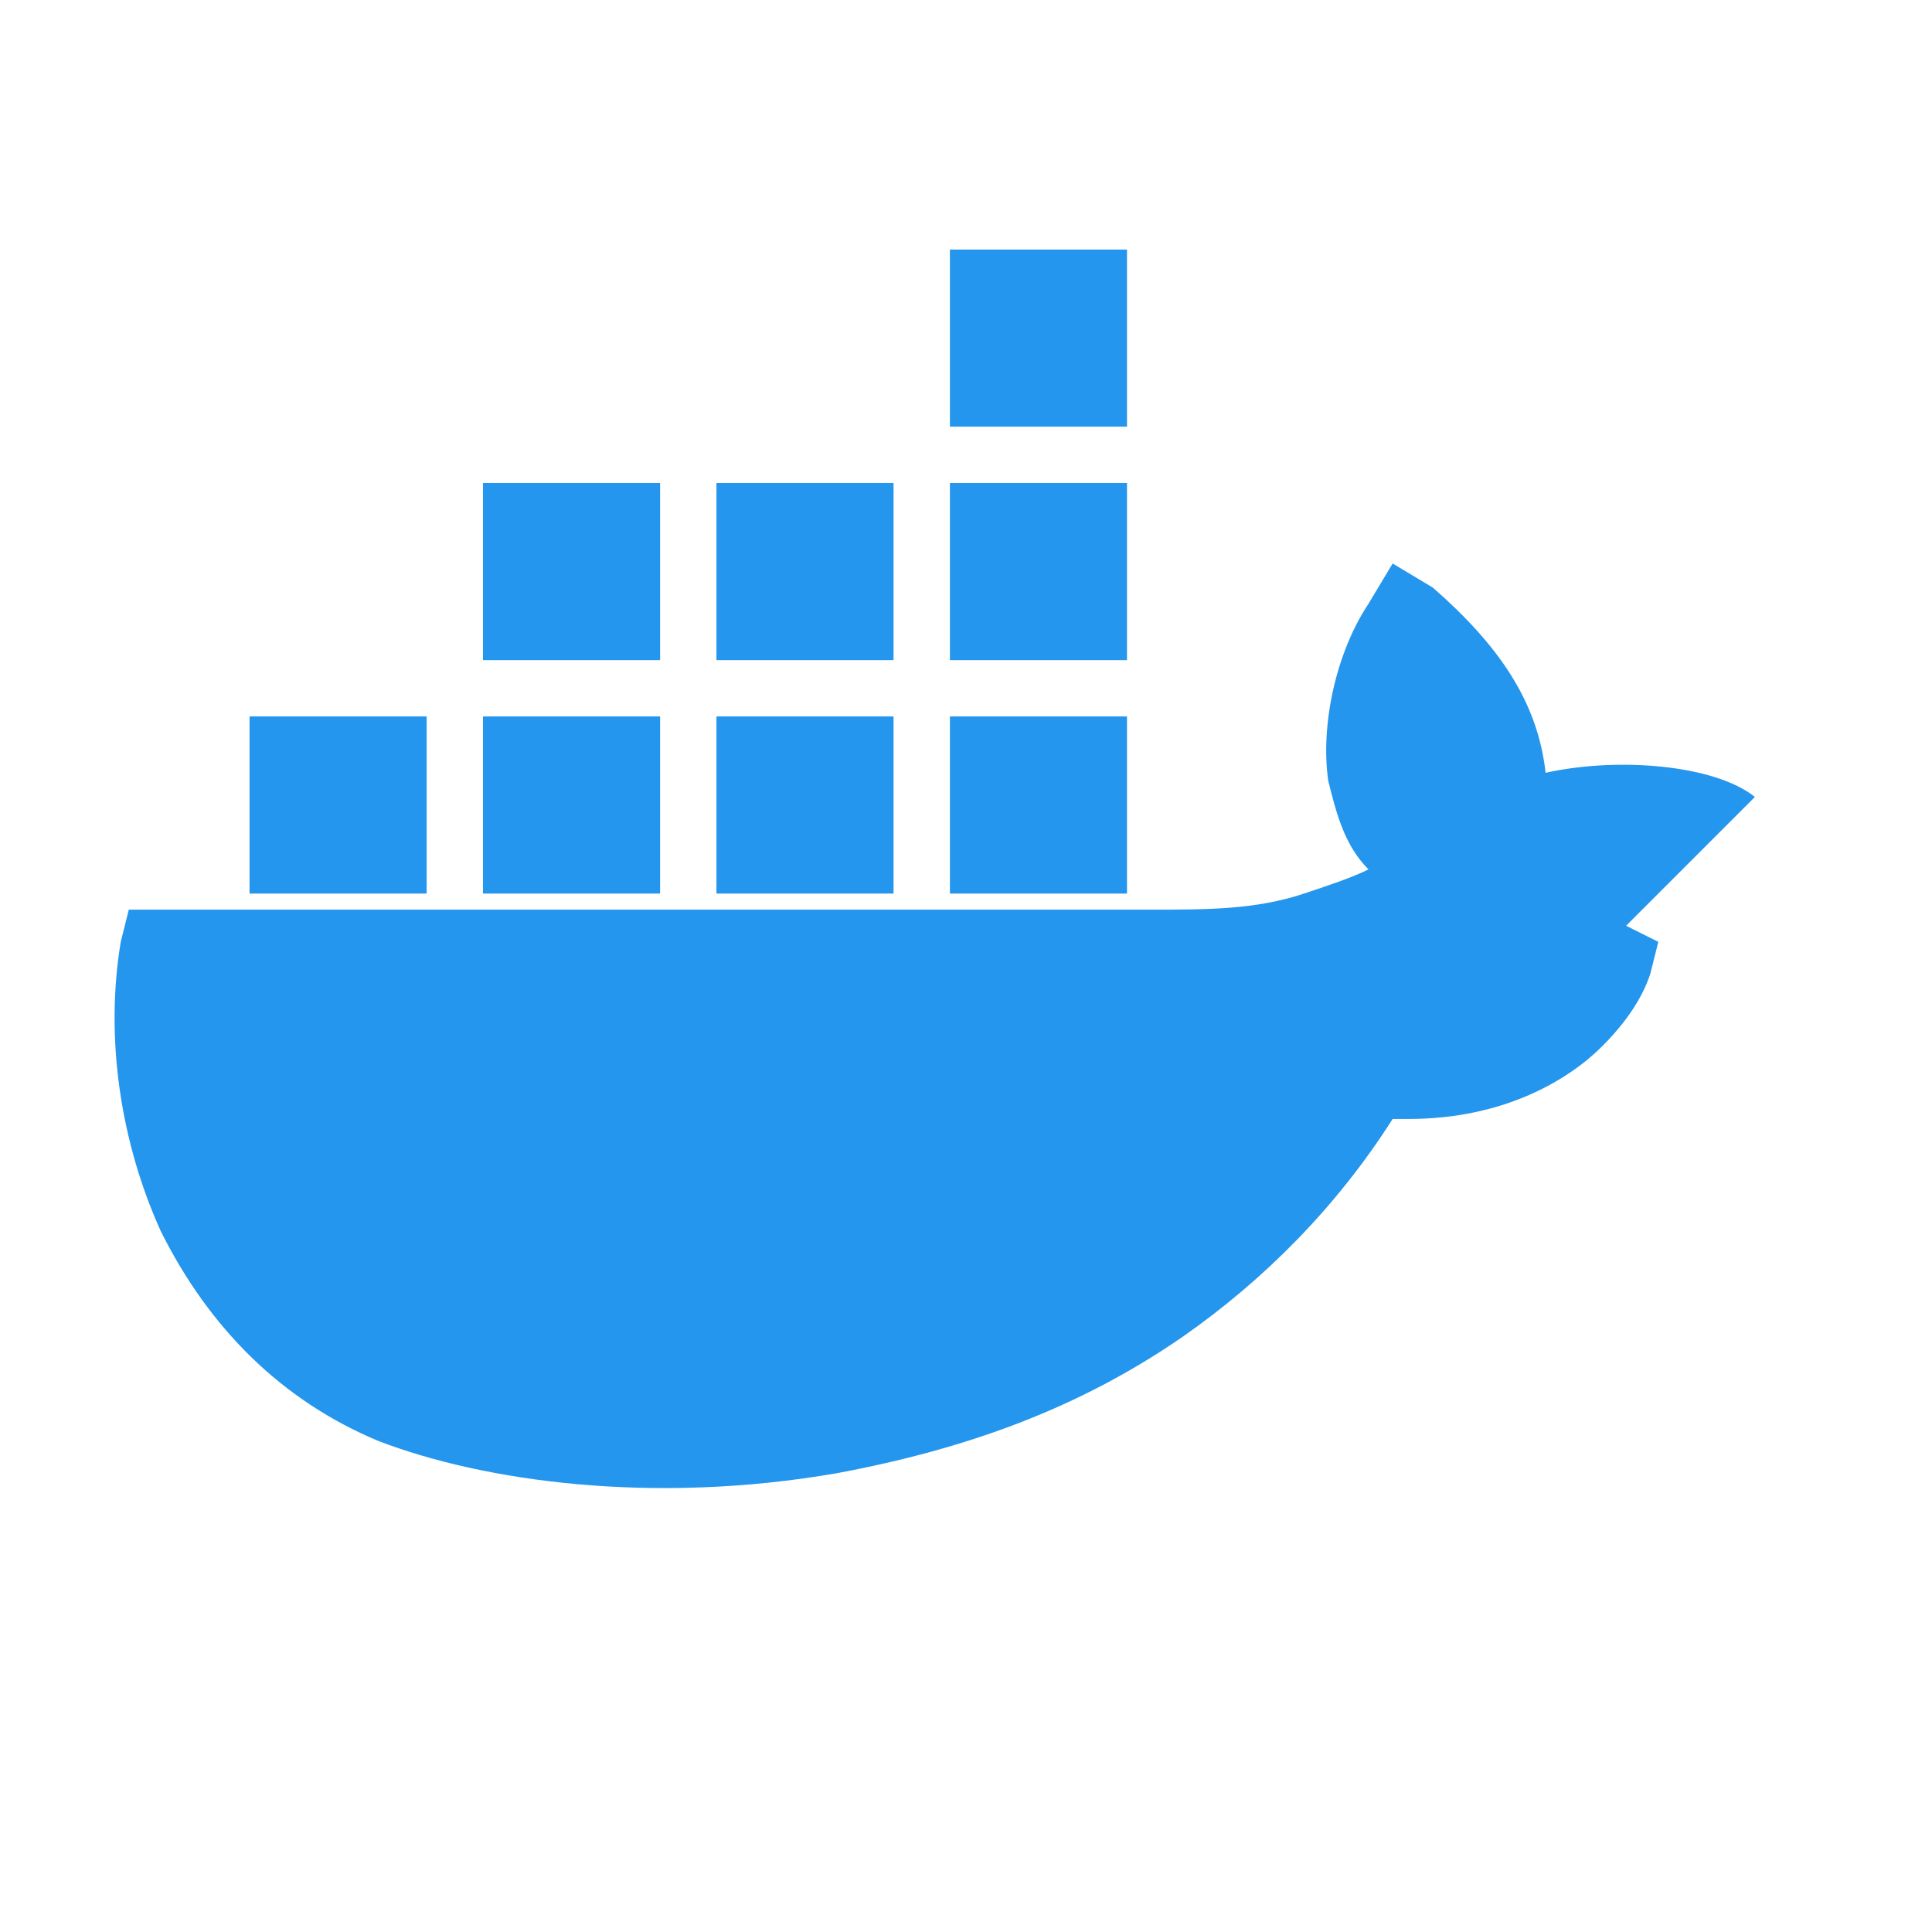
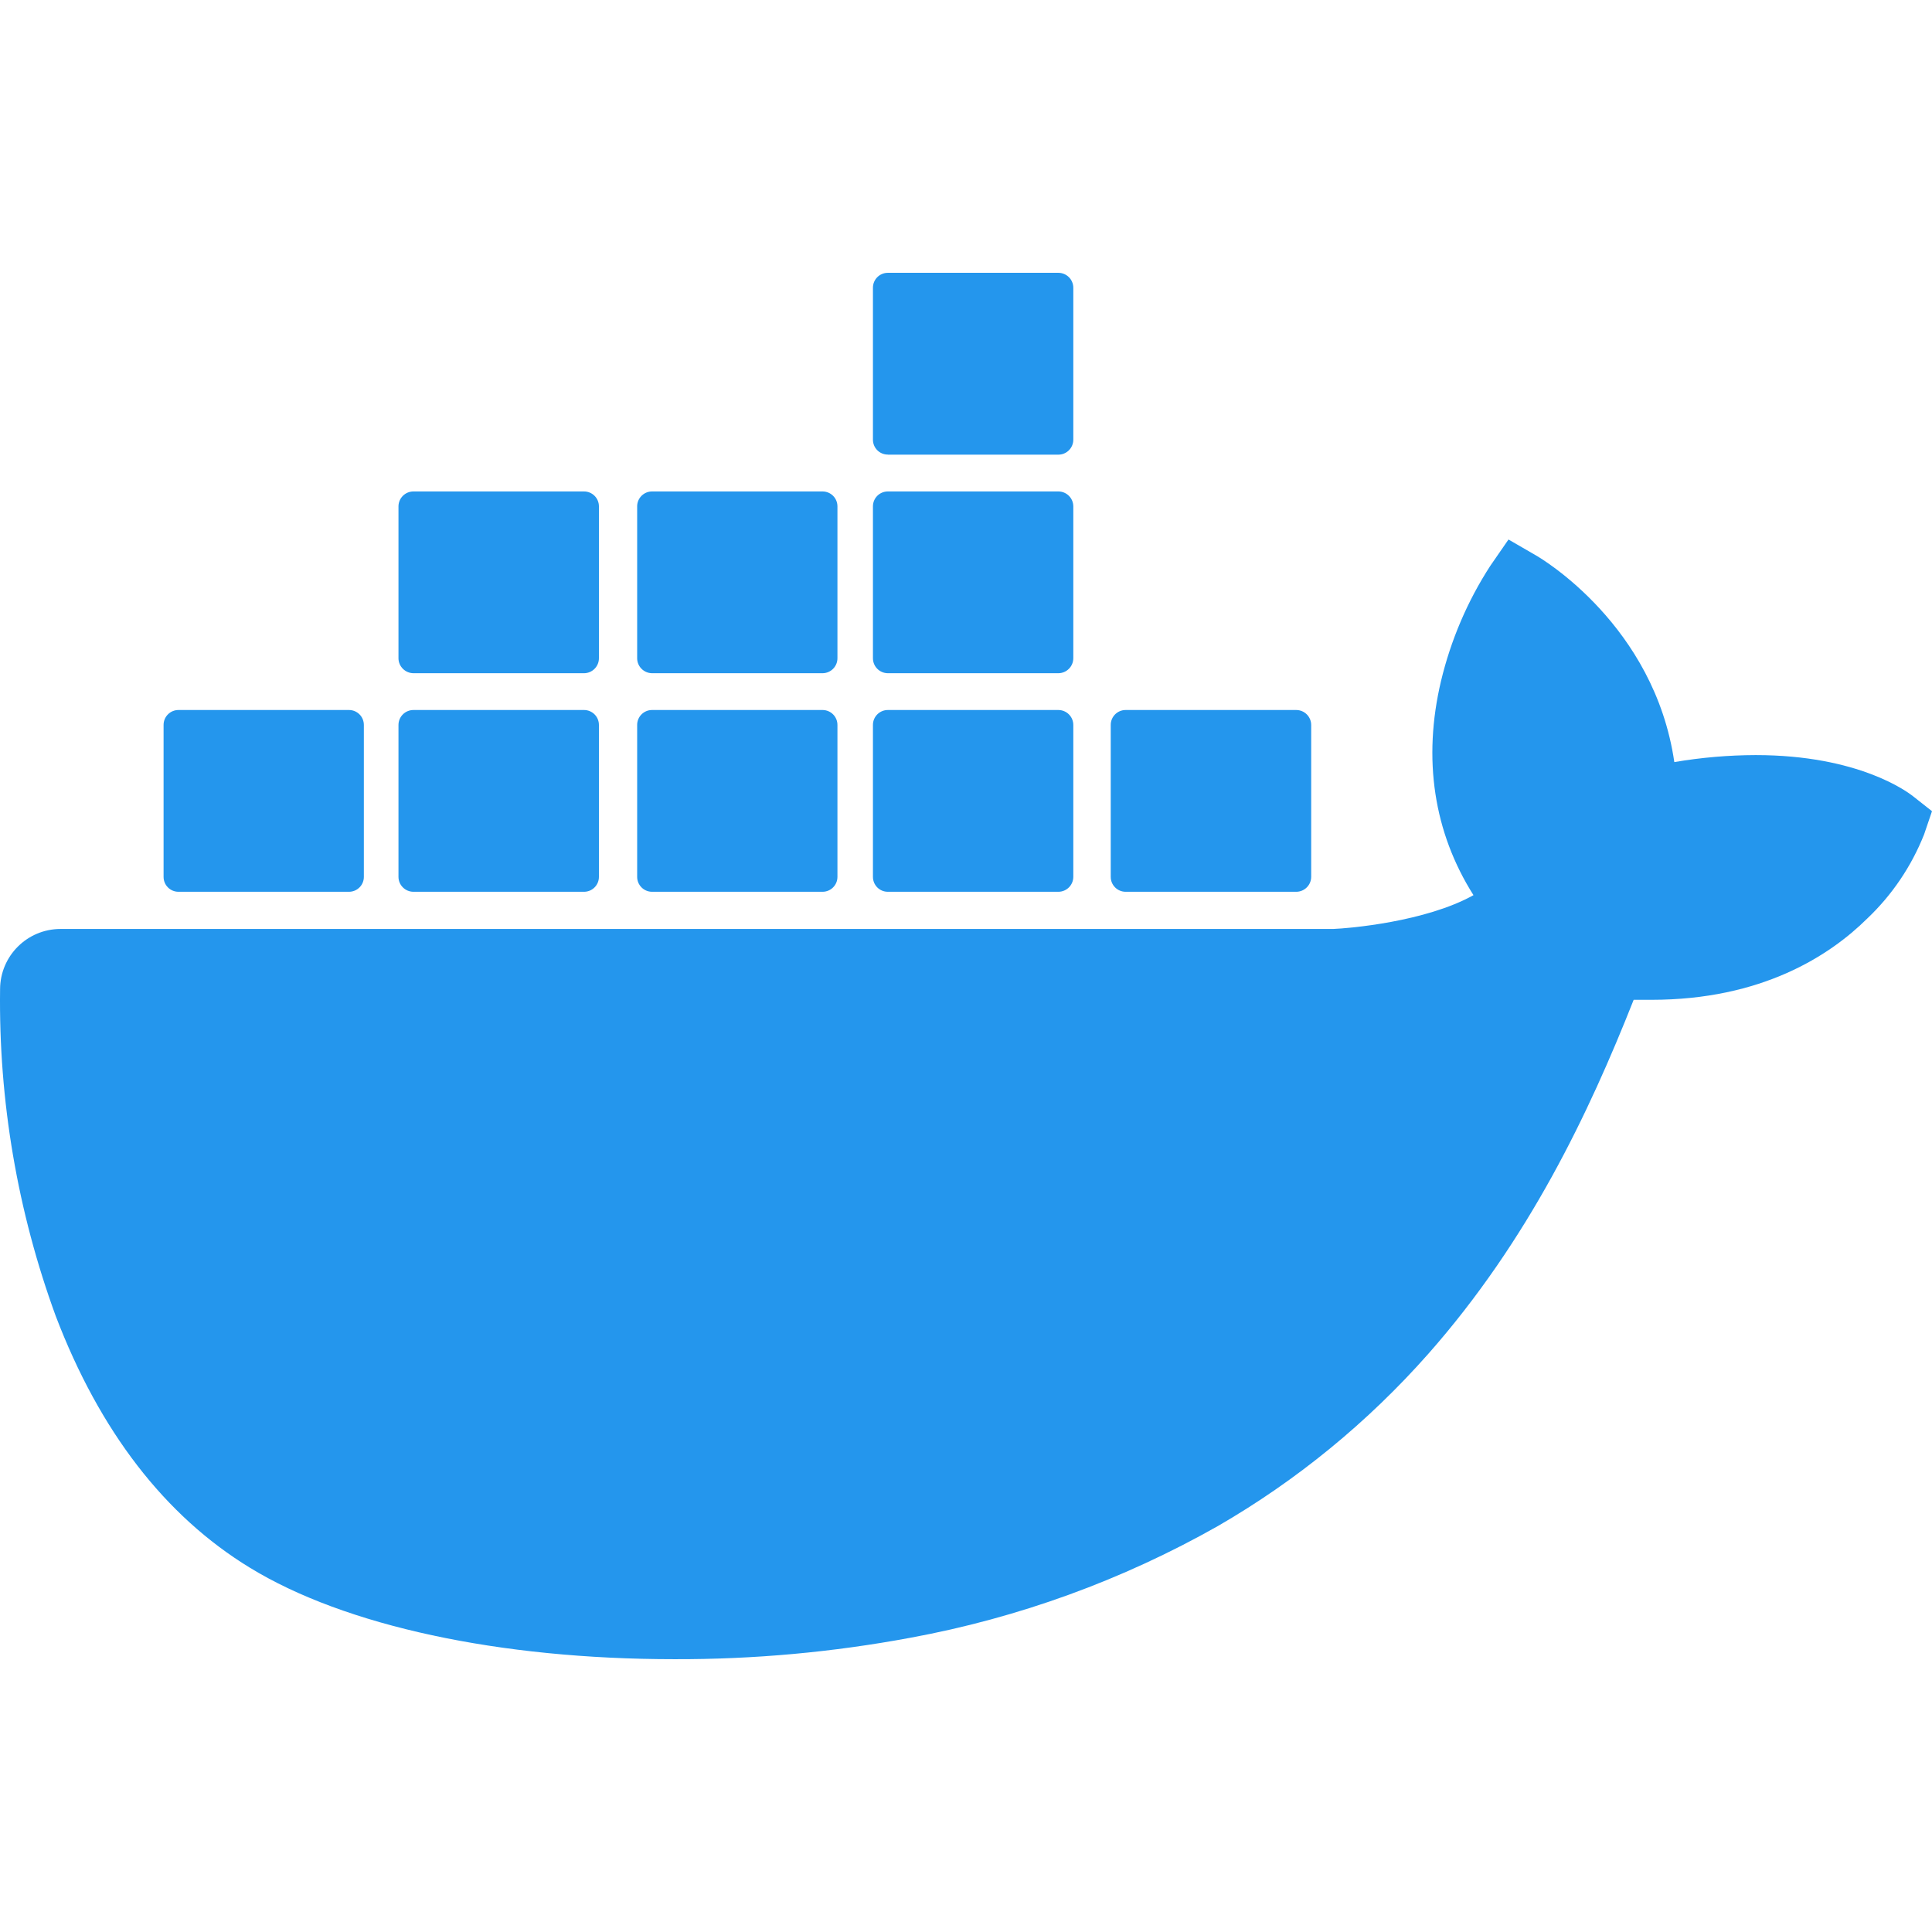
- <svg xmlns="http://www.w3.org/2000/svg" viewBox="0 0 24 24" role="img" aria-label="Docker Workspace">
-   <path fill="#2496ED" d="M21.8 9.9c-.5-.4-1.7-.5-2.6-.3-.1-.9-.6-1.6-1.4-2.3l-.5-.3-.3.5c-.4.6-.6 1.5-.5 2.2.1.4.2.8.5 1.1-.2.1-.5.2-.8.3-.6.2-1.2.2-1.9.2H1.6l-.1.4c-.2 1.2 0 2.5.5 3.6.6 1.2 1.5 2.1 2.7 2.6 1.3.5 3.4.8 5.7.4 1.6-.3 3-.8 4.3-1.7 1-.7 1.9-1.6 2.6-2.7h.2c1.2 0 2-.5 2.4-.9.3-.3.5-.6.6-.9l.1-.4-.4-.2zM3.1 8.9h2.2v2.2H3.1V8.9zm2.9 0h2.2v2.2H6V8.9zm2.9 0h2.2v2.2H8.9V8.9zm2.9 0H14v2.2h-2.2V8.9zM6 6h2.2v2.2H6V6zm2.9 0h2.2v2.2H8.9V6zm2.9 0H14v2.2h-2.2V6zm0-2.9H14v2.2h-2.2V3.1z" />
+ <svg xmlns="http://www.w3.org/2000/svg" fill="#2496ED" viewBox="0 0 24 24">
+   <path d="M13.983 11.078h2.119a.186.186 0 00.186-.185V9.006a.186.186 0 00-.186-.186h-2.119a.185.185 0 00-.185.185v1.888c0 .102.083.185.185.185m-2.954-5.43h2.118a.186.186 0 00.186-.186V3.574a.186.186 0 00-.186-.185h-2.118a.185.185 0 00-.185.185v1.888c0 .102.082.185.185.185m0 2.716h2.118a.187.187 0 00.186-.186V6.29a.186.186 0 00-.186-.185h-2.118a.185.185 0 00-.185.185v1.887c0 .102.082.185.185.186m-2.93 0h2.12a.186.186 0 00.184-.186V6.29a.185.185 0 00-.185-.185H8.1a.185.185 0 00-.185.185v1.887c0 .102.083.185.185.186m-2.964 0h2.119a.186.186 0 00.185-.186V6.29a.185.185 0 00-.185-.185H5.136a.186.186 0 00-.186.185v1.887c0 .102.084.185.186.186m5.893 2.715h2.118a.186.186 0 00.186-.185V9.006a.186.186 0 00-.186-.186h-2.118a.185.185 0 00-.185.185v1.888c0 .102.082.185.185.185m-2.93 0h2.12a.185.185 0 00.184-.185V9.006a.185.185 0 00-.184-.186h-2.12a.185.185 0 00-.184.185v1.888c0 .102.083.185.185.185m-2.964 0h2.119a.185.185 0 00.185-.185V9.006a.185.185 0 00-.184-.186h-2.12a.186.186 0 00-.186.186v1.887c0 .102.084.185.186.185m-2.92 0h2.12a.185.185 0 00.184-.185V9.006a.185.185 0 00-.184-.186h-2.12a.185.185 0 00-.184.185v1.888c0 .102.082.185.185.185M23.763 9.89c-.065-.051-.672-.51-1.954-.51-.338.001-.676.03-1.01.087-.248-1.7-1.653-2.53-1.716-2.566l-.344-.199-.226.327c-.284.438-.49.922-.612 1.43-.23.97-.09 1.882.403 2.661-.595.332-1.55.413-1.744.42H.751a.751.751 0 00-.75.748 11.376 11.376 0 00.692 4.062c.545 1.428 1.355 2.48 2.41 3.124 1.18.723 3.1 1.137 5.275 1.137.983.003 1.963-.086 2.93-.266a12.248 12.248 0 003.823-1.389c.98-.567 1.86-1.288 2.61-2.136 1.252-1.418 1.998-2.997 2.553-4.4h.221c1.372 0 2.215-.549 2.68-1.009.309-.293.55-.65.707-1.046l.098-.288Z" />
</svg>
